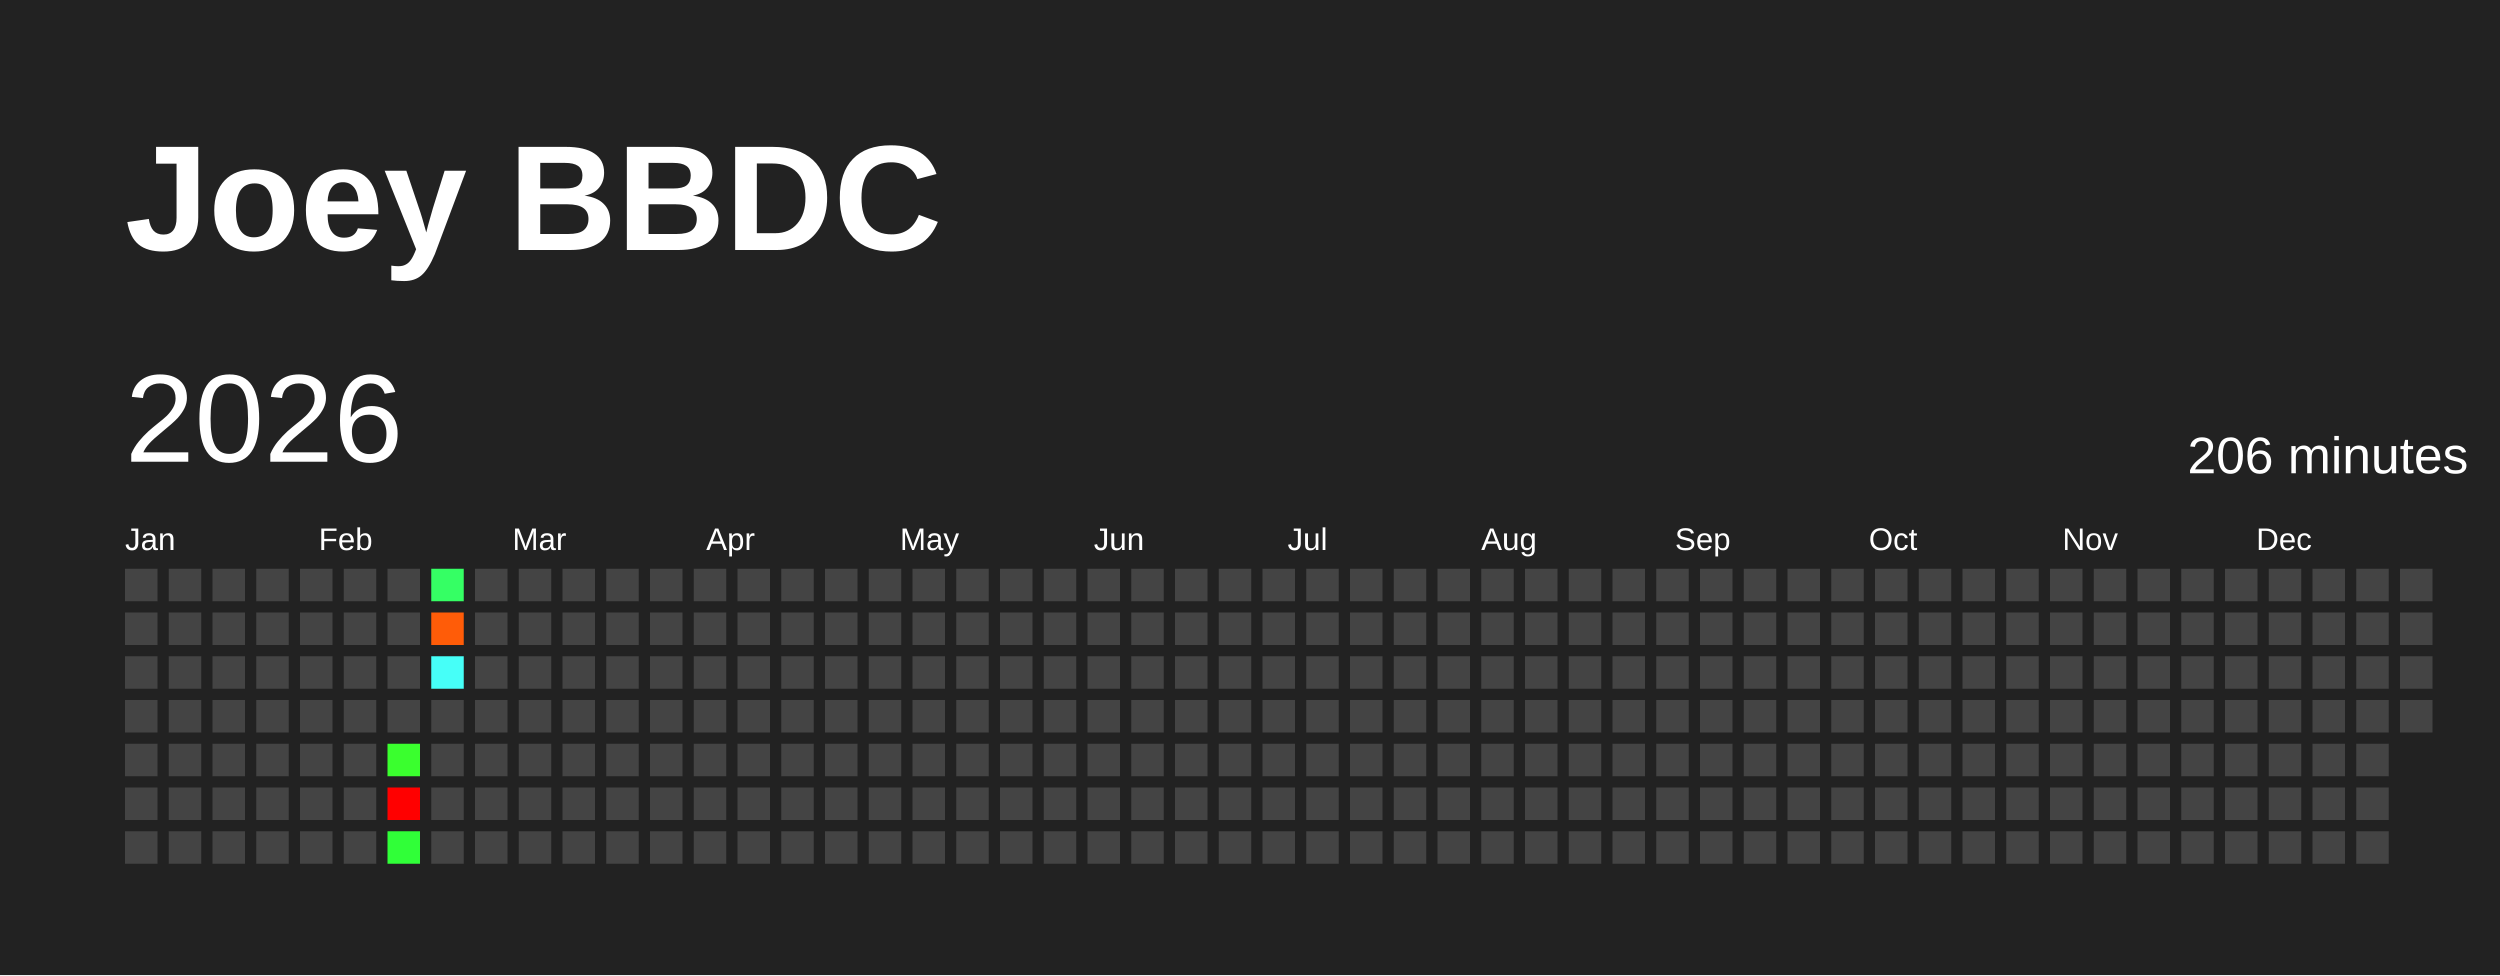
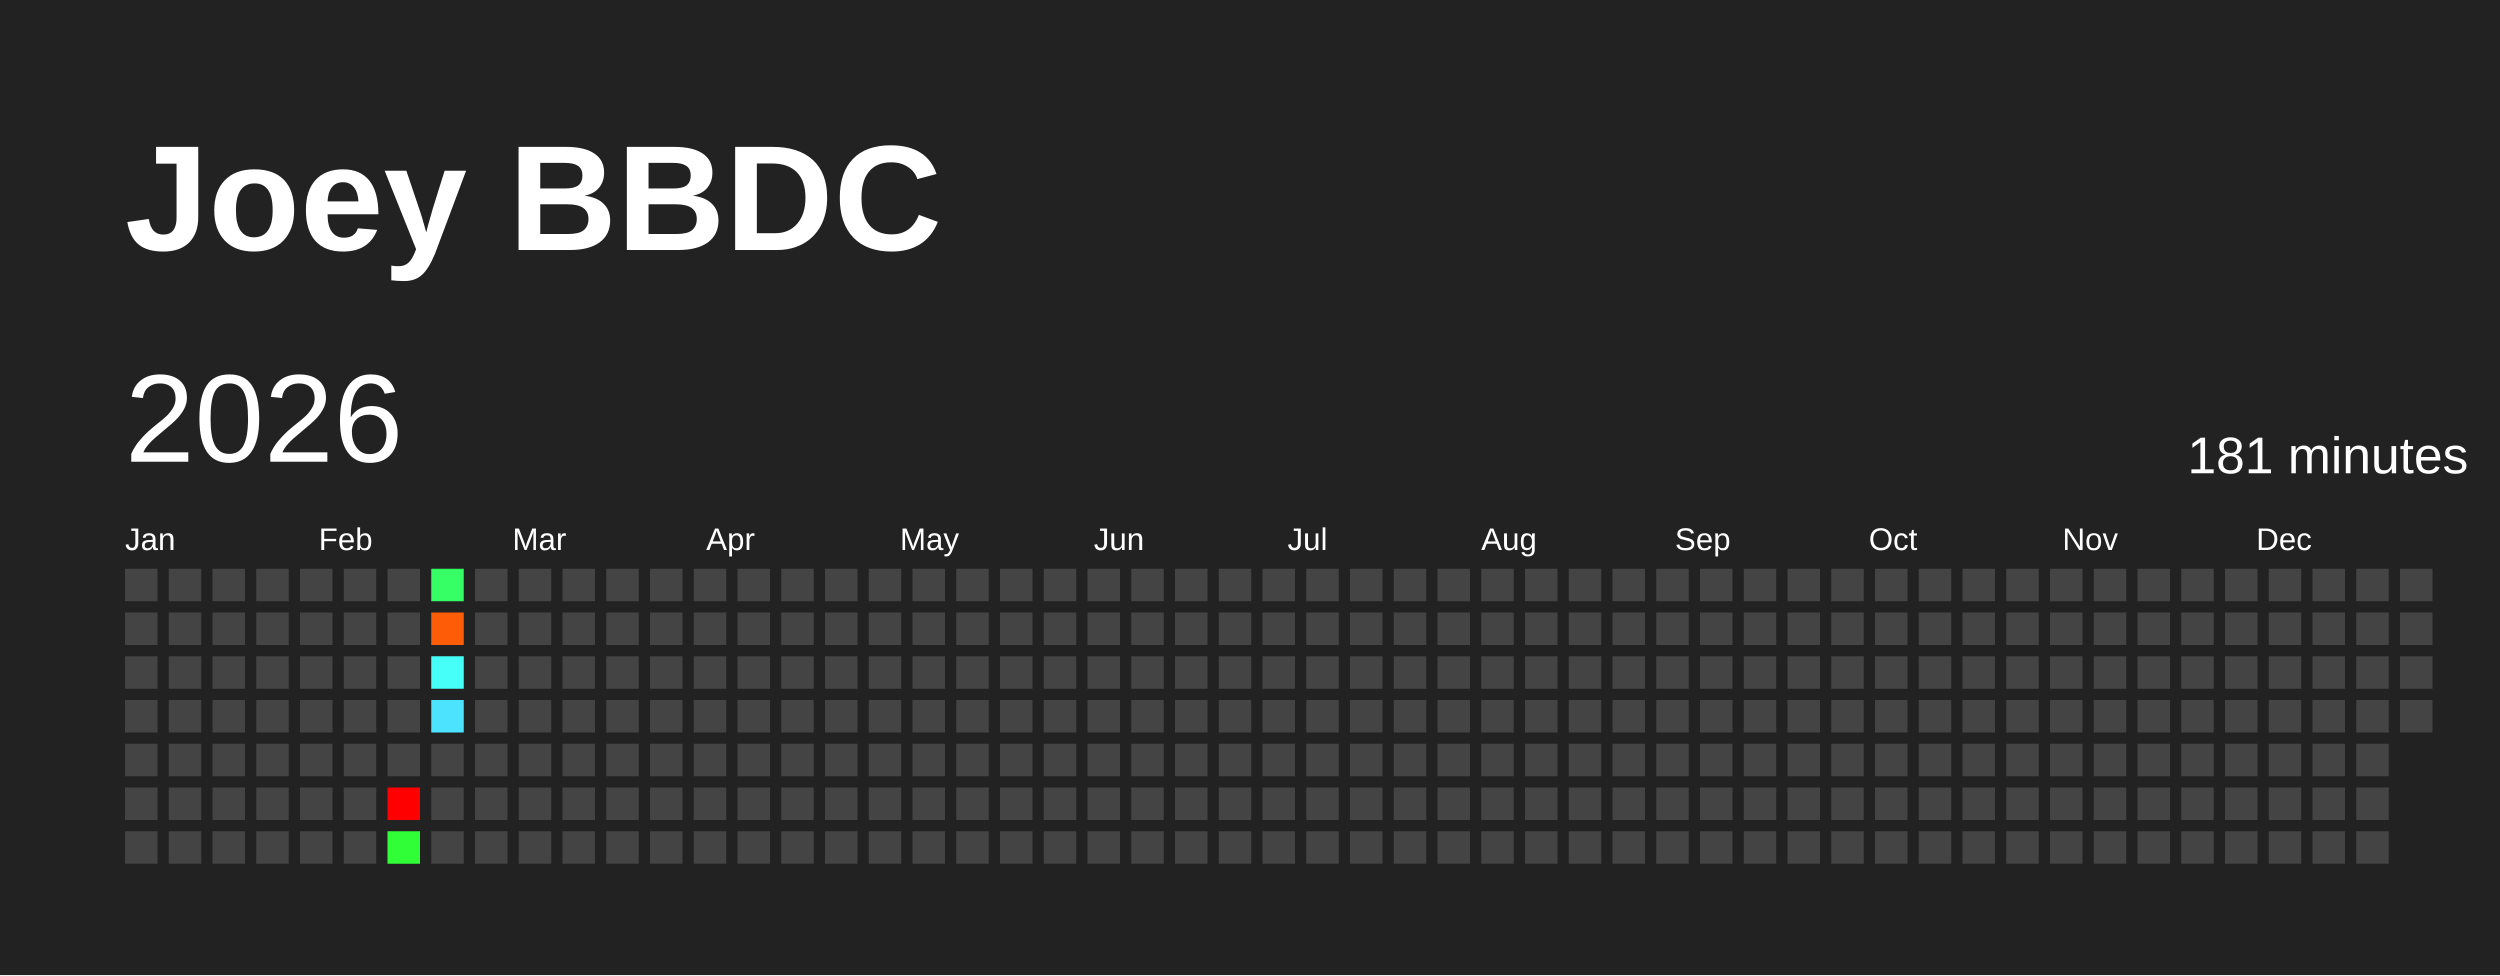
<svg xmlns="http://www.w3.org/2000/svg" baseProfile="full" height="78mm" version="1.1" viewBox="0,0,200,78" width="200mm">
  <defs />
  <rect fill="#222222" height="78" width="200" x="0" y="0" />
  <text fill="#FFFFFF" style="font-size:12px; font-family:Arial; font-weight:bold;" x="10" y="20">Joey BBDC</text>
  <text dominant-baseline="hanging" fill="#FFFFFF" style="font-size:10.0px; font-family:Arial;" x="10" y="30">2026</text>
-   <text dominant-baseline="hanging" fill="#FFFFFF" style="font-size:4.125px; font-family:Arial;" x="175" y="35">206 minutes</text>
+   <text dominant-baseline="hanging" fill="#FFFFFF" style="font-size:4.125px; font-family:Arial;" x="175" y="35">181 minutes</text>
  <text fill="#FFFFFF" style="font-size:2.5px; font-family:Arial" x="10.0" y="44">Jan</text>
  <text fill="#FFFFFF" style="font-size:2.5px; font-family:Arial" x="25.5" y="44">Feb</text>
  <text fill="#FFFFFF" style="font-size:2.5px; font-family:Arial" x="41.0" y="44">Mar</text>
  <text fill="#FFFFFF" style="font-size:2.5px; font-family:Arial" x="56.5" y="44">Apr</text>
  <text fill="#FFFFFF" style="font-size:2.5px; font-family:Arial" x="72.0" y="44">May</text>
  <text fill="#FFFFFF" style="font-size:2.5px; font-family:Arial" x="87.5" y="44">Jun</text>
  <text fill="#FFFFFF" style="font-size:2.5px; font-family:Arial" x="103.0" y="44">Jul</text>
  <text fill="#FFFFFF" style="font-size:2.5px; font-family:Arial" x="118.5" y="44">Aug</text>
  <text fill="#FFFFFF" style="font-size:2.5px; font-family:Arial" x="134.0" y="44">Sep</text>
  <text fill="#FFFFFF" style="font-size:2.5px; font-family:Arial" x="149.5" y="44">Oct</text>
  <text fill="#FFFFFF" style="font-size:2.5px; font-family:Arial" x="165.0" y="44">Nov</text>
  <text fill="#FFFFFF" style="font-size:2.5px; font-family:Arial" x="180.5" y="44">Dec</text>
  <rect fill="#444444" height="2.6" width="2.6" x="10.0" y="45.5" />
  <rect fill="#444444" height="2.6" width="2.6" x="10.0" y="49.0" />
  <rect fill="#444444" height="2.6" width="2.6" x="10.0" y="52.5" />
  <rect fill="#444444" height="2.6" width="2.6" x="10.0" y="56.0" />
  <rect fill="#444444" height="2.6" width="2.6" x="10.0" y="59.5" />
  <rect fill="#444444" height="2.6" width="2.6" x="10.0" y="63.0" />
  <rect fill="#444444" height="2.6" width="2.6" x="10.0" y="66.5" />
  <rect fill="#444444" height="2.6" width="2.6" x="13.5" y="45.5" />
  <rect fill="#444444" height="2.6" width="2.6" x="13.5" y="49.0" />
  <rect fill="#444444" height="2.6" width="2.6" x="13.5" y="52.5" />
  <rect fill="#444444" height="2.6" width="2.6" x="13.5" y="56.0" />
  <rect fill="#444444" height="2.6" width="2.6" x="13.5" y="59.5" />
  <rect fill="#444444" height="2.6" width="2.6" x="13.5" y="63.0" />
  <rect fill="#444444" height="2.6" width="2.6" x="13.5" y="66.5" />
  <rect fill="#444444" height="2.6" width="2.6" x="17.0" y="45.5" />
  <rect fill="#444444" height="2.6" width="2.6" x="17.0" y="49.0" />
  <rect fill="#444444" height="2.6" width="2.6" x="17.0" y="52.5" />
  <rect fill="#444444" height="2.6" width="2.6" x="17.0" y="56.0" />
  <rect fill="#444444" height="2.6" width="2.6" x="17.0" y="59.5" />
  <rect fill="#444444" height="2.6" width="2.6" x="17.0" y="63.0" />
  <rect fill="#444444" height="2.6" width="2.6" x="17.0" y="66.5" />
  <rect fill="#444444" height="2.6" width="2.6" x="20.5" y="45.5" />
  <rect fill="#444444" height="2.6" width="2.6" x="20.5" y="49.0" />
  <rect fill="#444444" height="2.6" width="2.6" x="20.5" y="52.5" />
  <rect fill="#444444" height="2.6" width="2.6" x="20.5" y="56.0" />
  <rect fill="#444444" height="2.6" width="2.6" x="20.5" y="59.5" />
  <rect fill="#444444" height="2.6" width="2.6" x="20.5" y="63.0" />
  <rect fill="#444444" height="2.6" width="2.6" x="20.5" y="66.5" />
  <rect fill="#444444" height="2.6" width="2.6" x="24.0" y="45.5" />
  <rect fill="#444444" height="2.6" width="2.6" x="24.0" y="49.0" />
  <rect fill="#444444" height="2.6" width="2.6" x="24.0" y="52.5" />
  <rect fill="#444444" height="2.6" width="2.6" x="24.0" y="56.0" />
  <rect fill="#444444" height="2.6" width="2.6" x="24.0" y="59.5" />
  <rect fill="#444444" height="2.6" width="2.6" x="24.0" y="63.0" />
  <rect fill="#444444" height="2.6" width="2.6" x="24.0" y="66.5" />
  <rect fill="#444444" height="2.6" width="2.6" x="27.5" y="45.5" />
  <rect fill="#444444" height="2.6" width="2.6" x="27.5" y="49.0" />
  <rect fill="#444444" height="2.6" width="2.6" x="27.5" y="52.5" />
  <rect fill="#444444" height="2.6" width="2.6" x="27.5" y="56.0" />
  <rect fill="#444444" height="2.6" width="2.6" x="27.5" y="59.5" />
  <rect fill="#444444" height="2.6" width="2.6" x="27.5" y="63.0" />
  <rect fill="#444444" height="2.6" width="2.6" x="27.5" y="66.5" />
  <rect fill="#444444" height="2.6" width="2.6" x="31.0" y="45.5" />
  <rect fill="#444444" height="2.6" width="2.6" x="31.0" y="49.0" />
  <rect fill="#444444" height="2.6" width="2.6" x="31.0" y="52.5" />
  <rect fill="#444444" height="2.6" width="2.6" x="31.0" y="56.0" />
-   <rect fill="#3aff2e" height="2.6" width="2.6" x="31.0" y="59.5" />
+   <rect fill="#444444" height="2.6" width="2.6" x="31.0" y="59.5" />
  <rect fill="red" height="2.6" width="2.6" x="31.0" y="63.0" />
  <rect fill="#30ff38" height="2.6" width="2.6" x="31.0" y="66.5" />
  <rect fill="#35ff64" height="2.6" width="2.6" x="34.5" y="45.5" />
  <rect fill="#ff5c08" height="2.6" width="2.6" x="34.5" y="49.0" />
  <rect fill="#46fff8" height="2.6" width="2.6" x="34.5" y="52.5" />
-   <rect fill="#444444" height="2.6" width="2.6" x="34.5" y="56.0" />
+   <rect fill="#4be3ff" height="2.6" width="2.6" x="34.5" y="56.0" />
  <rect fill="#444444" height="2.6" width="2.6" x="34.5" y="59.5" />
  <rect fill="#444444" height="2.6" width="2.6" x="34.5" y="63.0" />
  <rect fill="#444444" height="2.6" width="2.6" x="34.5" y="66.5" />
  <rect fill="#444444" height="2.6" width="2.6" x="38.0" y="45.5" />
  <rect fill="#444444" height="2.6" width="2.6" x="38.0" y="49.0" />
  <rect fill="#444444" height="2.6" width="2.6" x="38.0" y="52.5" />
  <rect fill="#444444" height="2.6" width="2.6" x="38.0" y="56.0" />
  <rect fill="#444444" height="2.6" width="2.6" x="38.0" y="59.5" />
  <rect fill="#444444" height="2.6" width="2.6" x="38.0" y="63.0" />
  <rect fill="#444444" height="2.6" width="2.6" x="38.0" y="66.5" />
  <rect fill="#444444" height="2.6" width="2.6" x="41.5" y="45.5" />
  <rect fill="#444444" height="2.6" width="2.6" x="41.5" y="49.0" />
  <rect fill="#444444" height="2.6" width="2.6" x="41.5" y="52.5" />
  <rect fill="#444444" height="2.6" width="2.6" x="41.5" y="56.0" />
  <rect fill="#444444" height="2.6" width="2.6" x="41.5" y="59.5" />
  <rect fill="#444444" height="2.6" width="2.6" x="41.5" y="63.0" />
  <rect fill="#444444" height="2.6" width="2.6" x="41.5" y="66.5" />
  <rect fill="#444444" height="2.6" width="2.6" x="45.0" y="45.5" />
  <rect fill="#444444" height="2.6" width="2.6" x="45.0" y="49.0" />
  <rect fill="#444444" height="2.6" width="2.6" x="45.0" y="52.5" />
  <rect fill="#444444" height="2.6" width="2.6" x="45.0" y="56.0" />
  <rect fill="#444444" height="2.6" width="2.6" x="45.0" y="59.5" />
  <rect fill="#444444" height="2.6" width="2.6" x="45.0" y="63.0" />
  <rect fill="#444444" height="2.6" width="2.6" x="45.0" y="66.5" />
  <rect fill="#444444" height="2.6" width="2.6" x="48.5" y="45.5" />
  <rect fill="#444444" height="2.6" width="2.6" x="48.5" y="49.0" />
  <rect fill="#444444" height="2.6" width="2.6" x="48.5" y="52.5" />
  <rect fill="#444444" height="2.6" width="2.6" x="48.5" y="56.0" />
  <rect fill="#444444" height="2.6" width="2.6" x="48.5" y="59.5" />
  <rect fill="#444444" height="2.6" width="2.6" x="48.5" y="63.0" />
  <rect fill="#444444" height="2.6" width="2.6" x="48.5" y="66.5" />
  <rect fill="#444444" height="2.6" width="2.6" x="52.0" y="45.5" />
  <rect fill="#444444" height="2.6" width="2.6" x="52.0" y="49.0" />
  <rect fill="#444444" height="2.6" width="2.6" x="52.0" y="52.5" />
  <rect fill="#444444" height="2.6" width="2.6" x="52.0" y="56.0" />
  <rect fill="#444444" height="2.6" width="2.6" x="52.0" y="59.5" />
  <rect fill="#444444" height="2.6" width="2.6" x="52.0" y="63.0" />
  <rect fill="#444444" height="2.6" width="2.6" x="52.0" y="66.5" />
  <rect fill="#444444" height="2.6" width="2.6" x="55.5" y="45.5" />
  <rect fill="#444444" height="2.6" width="2.6" x="55.5" y="49.0" />
  <rect fill="#444444" height="2.6" width="2.6" x="55.5" y="52.5" />
  <rect fill="#444444" height="2.6" width="2.6" x="55.5" y="56.0" />
  <rect fill="#444444" height="2.6" width="2.6" x="55.5" y="59.5" />
  <rect fill="#444444" height="2.6" width="2.6" x="55.5" y="63.0" />
  <rect fill="#444444" height="2.6" width="2.6" x="55.5" y="66.5" />
  <rect fill="#444444" height="2.6" width="2.6" x="59.0" y="45.5" />
  <rect fill="#444444" height="2.6" width="2.6" x="59.0" y="49.0" />
  <rect fill="#444444" height="2.6" width="2.6" x="59.0" y="52.5" />
  <rect fill="#444444" height="2.6" width="2.6" x="59.0" y="56.0" />
  <rect fill="#444444" height="2.6" width="2.6" x="59.0" y="59.5" />
  <rect fill="#444444" height="2.6" width="2.6" x="59.0" y="63.0" />
  <rect fill="#444444" height="2.6" width="2.6" x="59.0" y="66.5" />
  <rect fill="#444444" height="2.6" width="2.6" x="62.5" y="45.5" />
  <rect fill="#444444" height="2.6" width="2.6" x="62.5" y="49.0" />
  <rect fill="#444444" height="2.6" width="2.6" x="62.5" y="52.5" />
  <rect fill="#444444" height="2.6" width="2.6" x="62.5" y="56.0" />
  <rect fill="#444444" height="2.6" width="2.6" x="62.5" y="59.5" />
  <rect fill="#444444" height="2.6" width="2.6" x="62.5" y="63.0" />
  <rect fill="#444444" height="2.6" width="2.6" x="62.5" y="66.5" />
  <rect fill="#444444" height="2.6" width="2.6" x="66.0" y="45.5" />
  <rect fill="#444444" height="2.6" width="2.6" x="66.0" y="49.0" />
  <rect fill="#444444" height="2.6" width="2.6" x="66.0" y="52.5" />
  <rect fill="#444444" height="2.6" width="2.6" x="66.0" y="56.0" />
  <rect fill="#444444" height="2.6" width="2.6" x="66.0" y="59.5" />
  <rect fill="#444444" height="2.6" width="2.6" x="66.0" y="63.0" />
  <rect fill="#444444" height="2.6" width="2.6" x="66.0" y="66.5" />
  <rect fill="#444444" height="2.6" width="2.6" x="69.5" y="45.5" />
  <rect fill="#444444" height="2.6" width="2.6" x="69.5" y="49.0" />
  <rect fill="#444444" height="2.6" width="2.6" x="69.5" y="52.5" />
  <rect fill="#444444" height="2.6" width="2.6" x="69.5" y="56.0" />
  <rect fill="#444444" height="2.6" width="2.6" x="69.5" y="59.5" />
  <rect fill="#444444" height="2.6" width="2.6" x="69.5" y="63.0" />
  <rect fill="#444444" height="2.6" width="2.6" x="69.5" y="66.5" />
  <rect fill="#444444" height="2.6" width="2.6" x="73.0" y="45.5" />
  <rect fill="#444444" height="2.6" width="2.6" x="73.0" y="49.0" />
  <rect fill="#444444" height="2.6" width="2.6" x="73.0" y="52.5" />
  <rect fill="#444444" height="2.6" width="2.6" x="73.0" y="56.0" />
  <rect fill="#444444" height="2.6" width="2.6" x="73.0" y="59.5" />
  <rect fill="#444444" height="2.6" width="2.6" x="73.0" y="63.0" />
  <rect fill="#444444" height="2.6" width="2.6" x="73.0" y="66.5" />
  <rect fill="#444444" height="2.6" width="2.6" x="76.5" y="45.5" />
  <rect fill="#444444" height="2.6" width="2.6" x="76.5" y="49.0" />
  <rect fill="#444444" height="2.6" width="2.6" x="76.5" y="52.5" />
  <rect fill="#444444" height="2.6" width="2.6" x="76.5" y="56.0" />
  <rect fill="#444444" height="2.6" width="2.6" x="76.5" y="59.5" />
  <rect fill="#444444" height="2.6" width="2.6" x="76.5" y="63.0" />
  <rect fill="#444444" height="2.6" width="2.6" x="76.5" y="66.5" />
  <rect fill="#444444" height="2.6" width="2.6" x="80.0" y="45.5" />
  <rect fill="#444444" height="2.6" width="2.6" x="80.0" y="49.0" />
  <rect fill="#444444" height="2.6" width="2.6" x="80.0" y="52.5" />
  <rect fill="#444444" height="2.6" width="2.6" x="80.0" y="56.0" />
  <rect fill="#444444" height="2.6" width="2.6" x="80.0" y="59.5" />
  <rect fill="#444444" height="2.6" width="2.6" x="80.0" y="63.0" />
  <rect fill="#444444" height="2.6" width="2.6" x="80.0" y="66.5" />
  <rect fill="#444444" height="2.6" width="2.6" x="83.5" y="45.5" />
  <rect fill="#444444" height="2.6" width="2.6" x="83.5" y="49.0" />
  <rect fill="#444444" height="2.6" width="2.6" x="83.5" y="52.5" />
  <rect fill="#444444" height="2.6" width="2.6" x="83.5" y="56.0" />
  <rect fill="#444444" height="2.6" width="2.6" x="83.5" y="59.5" />
  <rect fill="#444444" height="2.6" width="2.6" x="83.5" y="63.0" />
  <rect fill="#444444" height="2.6" width="2.6" x="83.5" y="66.5" />
  <rect fill="#444444" height="2.6" width="2.6" x="87.0" y="45.5" />
  <rect fill="#444444" height="2.6" width="2.6" x="87.0" y="49.0" />
  <rect fill="#444444" height="2.6" width="2.6" x="87.0" y="52.5" />
  <rect fill="#444444" height="2.6" width="2.6" x="87.0" y="56.0" />
  <rect fill="#444444" height="2.6" width="2.6" x="87.0" y="59.5" />
  <rect fill="#444444" height="2.6" width="2.6" x="87.0" y="63.0" />
  <rect fill="#444444" height="2.6" width="2.6" x="87.0" y="66.5" />
  <rect fill="#444444" height="2.6" width="2.6" x="90.5" y="45.5" />
  <rect fill="#444444" height="2.6" width="2.6" x="90.5" y="49.0" />
  <rect fill="#444444" height="2.6" width="2.6" x="90.5" y="52.5" />
  <rect fill="#444444" height="2.6" width="2.6" x="90.5" y="56.0" />
  <rect fill="#444444" height="2.6" width="2.6" x="90.5" y="59.5" />
  <rect fill="#444444" height="2.6" width="2.6" x="90.5" y="63.0" />
  <rect fill="#444444" height="2.6" width="2.6" x="90.5" y="66.5" />
  <rect fill="#444444" height="2.6" width="2.6" x="94.0" y="45.5" />
  <rect fill="#444444" height="2.6" width="2.6" x="94.0" y="49.0" />
  <rect fill="#444444" height="2.6" width="2.6" x="94.0" y="52.5" />
  <rect fill="#444444" height="2.6" width="2.6" x="94.0" y="56.0" />
  <rect fill="#444444" height="2.6" width="2.6" x="94.0" y="59.5" />
  <rect fill="#444444" height="2.6" width="2.6" x="94.0" y="63.0" />
  <rect fill="#444444" height="2.6" width="2.6" x="94.0" y="66.5" />
  <rect fill="#444444" height="2.6" width="2.6" x="97.5" y="45.5" />
  <rect fill="#444444" height="2.6" width="2.6" x="97.5" y="49.0" />
  <rect fill="#444444" height="2.6" width="2.6" x="97.5" y="52.5" />
  <rect fill="#444444" height="2.6" width="2.6" x="97.5" y="56.0" />
  <rect fill="#444444" height="2.6" width="2.6" x="97.5" y="59.5" />
  <rect fill="#444444" height="2.6" width="2.6" x="97.5" y="63.0" />
  <rect fill="#444444" height="2.6" width="2.6" x="97.5" y="66.5" />
  <rect fill="#444444" height="2.6" width="2.6" x="101.0" y="45.5" />
  <rect fill="#444444" height="2.6" width="2.6" x="101.0" y="49.0" />
  <rect fill="#444444" height="2.6" width="2.6" x="101.0" y="52.5" />
  <rect fill="#444444" height="2.6" width="2.6" x="101.0" y="56.0" />
  <rect fill="#444444" height="2.6" width="2.6" x="101.0" y="59.5" />
  <rect fill="#444444" height="2.6" width="2.6" x="101.0" y="63.0" />
  <rect fill="#444444" height="2.6" width="2.6" x="101.0" y="66.5" />
  <rect fill="#444444" height="2.6" width="2.6" x="104.5" y="45.5" />
  <rect fill="#444444" height="2.6" width="2.6" x="104.5" y="49.0" />
  <rect fill="#444444" height="2.6" width="2.6" x="104.5" y="52.5" />
  <rect fill="#444444" height="2.6" width="2.6" x="104.5" y="56.0" />
  <rect fill="#444444" height="2.6" width="2.6" x="104.5" y="59.5" />
  <rect fill="#444444" height="2.6" width="2.6" x="104.5" y="63.0" />
  <rect fill="#444444" height="2.6" width="2.6" x="104.5" y="66.5" />
  <rect fill="#444444" height="2.6" width="2.6" x="108.0" y="45.5" />
  <rect fill="#444444" height="2.6" width="2.6" x="108.0" y="49.0" />
  <rect fill="#444444" height="2.6" width="2.6" x="108.0" y="52.5" />
  <rect fill="#444444" height="2.6" width="2.6" x="108.0" y="56.0" />
  <rect fill="#444444" height="2.6" width="2.6" x="108.0" y="59.5" />
  <rect fill="#444444" height="2.6" width="2.6" x="108.0" y="63.0" />
  <rect fill="#444444" height="2.6" width="2.6" x="108.0" y="66.5" />
  <rect fill="#444444" height="2.6" width="2.6" x="111.5" y="45.5" />
  <rect fill="#444444" height="2.6" width="2.6" x="111.5" y="49.0" />
  <rect fill="#444444" height="2.6" width="2.6" x="111.5" y="52.5" />
  <rect fill="#444444" height="2.6" width="2.6" x="111.5" y="56.0" />
  <rect fill="#444444" height="2.6" width="2.6" x="111.5" y="59.5" />
  <rect fill="#444444" height="2.6" width="2.6" x="111.5" y="63.0" />
  <rect fill="#444444" height="2.6" width="2.6" x="111.5" y="66.5" />
  <rect fill="#444444" height="2.6" width="2.6" x="115.0" y="45.5" />
  <rect fill="#444444" height="2.6" width="2.6" x="115.0" y="49.0" />
  <rect fill="#444444" height="2.6" width="2.6" x="115.0" y="52.5" />
  <rect fill="#444444" height="2.6" width="2.6" x="115.0" y="56.0" />
  <rect fill="#444444" height="2.6" width="2.6" x="115.0" y="59.5" />
  <rect fill="#444444" height="2.6" width="2.6" x="115.0" y="63.0" />
  <rect fill="#444444" height="2.6" width="2.6" x="115.0" y="66.5" />
  <rect fill="#444444" height="2.6" width="2.6" x="118.5" y="45.5" />
  <rect fill="#444444" height="2.6" width="2.6" x="118.5" y="49.0" />
  <rect fill="#444444" height="2.6" width="2.6" x="118.5" y="52.5" />
  <rect fill="#444444" height="2.6" width="2.6" x="118.5" y="56.0" />
  <rect fill="#444444" height="2.6" width="2.6" x="118.5" y="59.5" />
  <rect fill="#444444" height="2.6" width="2.6" x="118.5" y="63.0" />
  <rect fill="#444444" height="2.6" width="2.6" x="118.5" y="66.5" />
  <rect fill="#444444" height="2.6" width="2.6" x="122.0" y="45.5" />
  <rect fill="#444444" height="2.6" width="2.6" x="122.0" y="49.0" />
  <rect fill="#444444" height="2.6" width="2.6" x="122.0" y="52.5" />
  <rect fill="#444444" height="2.6" width="2.6" x="122.0" y="56.0" />
  <rect fill="#444444" height="2.6" width="2.6" x="122.0" y="59.5" />
  <rect fill="#444444" height="2.6" width="2.6" x="122.0" y="63.0" />
  <rect fill="#444444" height="2.6" width="2.6" x="122.0" y="66.5" />
  <rect fill="#444444" height="2.6" width="2.6" x="125.5" y="45.5" />
  <rect fill="#444444" height="2.6" width="2.6" x="125.5" y="49.0" />
  <rect fill="#444444" height="2.6" width="2.6" x="125.5" y="52.5" />
  <rect fill="#444444" height="2.6" width="2.6" x="125.5" y="56.0" />
  <rect fill="#444444" height="2.6" width="2.6" x="125.5" y="59.5" />
  <rect fill="#444444" height="2.6" width="2.6" x="125.5" y="63.0" />
  <rect fill="#444444" height="2.6" width="2.6" x="125.5" y="66.5" />
  <rect fill="#444444" height="2.6" width="2.6" x="129.0" y="45.5" />
  <rect fill="#444444" height="2.6" width="2.6" x="129.0" y="49.0" />
  <rect fill="#444444" height="2.6" width="2.6" x="129.0" y="52.5" />
  <rect fill="#444444" height="2.6" width="2.6" x="129.0" y="56.0" />
  <rect fill="#444444" height="2.6" width="2.6" x="129.0" y="59.5" />
  <rect fill="#444444" height="2.6" width="2.6" x="129.0" y="63.0" />
  <rect fill="#444444" height="2.6" width="2.6" x="129.0" y="66.5" />
  <rect fill="#444444" height="2.6" width="2.6" x="132.5" y="45.5" />
  <rect fill="#444444" height="2.6" width="2.6" x="132.5" y="49.0" />
  <rect fill="#444444" height="2.6" width="2.6" x="132.5" y="52.5" />
  <rect fill="#444444" height="2.6" width="2.6" x="132.5" y="56.0" />
  <rect fill="#444444" height="2.6" width="2.6" x="132.5" y="59.5" />
  <rect fill="#444444" height="2.6" width="2.6" x="132.5" y="63.0" />
  <rect fill="#444444" height="2.6" width="2.6" x="132.5" y="66.5" />
  <rect fill="#444444" height="2.6" width="2.6" x="136.0" y="45.5" />
  <rect fill="#444444" height="2.6" width="2.6" x="136.0" y="49.0" />
  <rect fill="#444444" height="2.6" width="2.6" x="136.0" y="52.5" />
  <rect fill="#444444" height="2.6" width="2.6" x="136.0" y="56.0" />
  <rect fill="#444444" height="2.6" width="2.6" x="136.0" y="59.5" />
  <rect fill="#444444" height="2.6" width="2.6" x="136.0" y="63.0" />
  <rect fill="#444444" height="2.6" width="2.6" x="136.0" y="66.5" />
  <rect fill="#444444" height="2.6" width="2.6" x="139.5" y="45.5" />
  <rect fill="#444444" height="2.6" width="2.6" x="139.5" y="49.0" />
  <rect fill="#444444" height="2.6" width="2.6" x="139.5" y="52.5" />
  <rect fill="#444444" height="2.6" width="2.6" x="139.5" y="56.0" />
  <rect fill="#444444" height="2.6" width="2.6" x="139.5" y="59.5" />
  <rect fill="#444444" height="2.6" width="2.6" x="139.5" y="63.0" />
  <rect fill="#444444" height="2.6" width="2.6" x="139.5" y="66.5" />
  <rect fill="#444444" height="2.6" width="2.6" x="143.0" y="45.5" />
  <rect fill="#444444" height="2.6" width="2.6" x="143.0" y="49.0" />
  <rect fill="#444444" height="2.6" width="2.6" x="143.0" y="52.5" />
  <rect fill="#444444" height="2.6" width="2.6" x="143.0" y="56.0" />
  <rect fill="#444444" height="2.6" width="2.6" x="143.0" y="59.5" />
  <rect fill="#444444" height="2.6" width="2.6" x="143.0" y="63.0" />
  <rect fill="#444444" height="2.6" width="2.6" x="143.0" y="66.5" />
  <rect fill="#444444" height="2.6" width="2.6" x="146.5" y="45.5" />
  <rect fill="#444444" height="2.6" width="2.6" x="146.5" y="49.0" />
  <rect fill="#444444" height="2.6" width="2.6" x="146.5" y="52.5" />
  <rect fill="#444444" height="2.6" width="2.6" x="146.5" y="56.0" />
  <rect fill="#444444" height="2.6" width="2.6" x="146.5" y="59.5" />
  <rect fill="#444444" height="2.6" width="2.6" x="146.5" y="63.0" />
  <rect fill="#444444" height="2.6" width="2.6" x="146.5" y="66.5" />
  <rect fill="#444444" height="2.6" width="2.6" x="150.0" y="45.5" />
  <rect fill="#444444" height="2.6" width="2.6" x="150.0" y="49.0" />
  <rect fill="#444444" height="2.6" width="2.6" x="150.0" y="52.5" />
  <rect fill="#444444" height="2.6" width="2.6" x="150.0" y="56.0" />
  <rect fill="#444444" height="2.6" width="2.6" x="150.0" y="59.5" />
  <rect fill="#444444" height="2.6" width="2.6" x="150.0" y="63.0" />
  <rect fill="#444444" height="2.6" width="2.6" x="150.0" y="66.5" />
  <rect fill="#444444" height="2.6" width="2.6" x="153.5" y="45.5" />
  <rect fill="#444444" height="2.6" width="2.6" x="153.5" y="49.0" />
  <rect fill="#444444" height="2.6" width="2.6" x="153.5" y="52.5" />
  <rect fill="#444444" height="2.6" width="2.6" x="153.5" y="56.0" />
  <rect fill="#444444" height="2.6" width="2.6" x="153.5" y="59.5" />
  <rect fill="#444444" height="2.6" width="2.6" x="153.5" y="63.0" />
  <rect fill="#444444" height="2.6" width="2.6" x="153.5" y="66.5" />
  <rect fill="#444444" height="2.6" width="2.6" x="157.0" y="45.5" />
  <rect fill="#444444" height="2.6" width="2.6" x="157.0" y="49.0" />
  <rect fill="#444444" height="2.6" width="2.6" x="157.0" y="52.5" />
  <rect fill="#444444" height="2.6" width="2.6" x="157.0" y="56.0" />
  <rect fill="#444444" height="2.6" width="2.6" x="157.0" y="59.5" />
  <rect fill="#444444" height="2.6" width="2.6" x="157.0" y="63.0" />
  <rect fill="#444444" height="2.6" width="2.6" x="157.0" y="66.5" />
  <rect fill="#444444" height="2.6" width="2.6" x="160.5" y="45.5" />
  <rect fill="#444444" height="2.6" width="2.6" x="160.5" y="49.0" />
  <rect fill="#444444" height="2.6" width="2.6" x="160.5" y="52.5" />
  <rect fill="#444444" height="2.6" width="2.6" x="160.5" y="56.0" />
  <rect fill="#444444" height="2.6" width="2.6" x="160.5" y="59.5" />
  <rect fill="#444444" height="2.6" width="2.6" x="160.5" y="63.0" />
  <rect fill="#444444" height="2.6" width="2.6" x="160.5" y="66.5" />
  <rect fill="#444444" height="2.6" width="2.6" x="164.0" y="45.5" />
  <rect fill="#444444" height="2.6" width="2.6" x="164.0" y="49.0" />
  <rect fill="#444444" height="2.6" width="2.6" x="164.0" y="52.5" />
  <rect fill="#444444" height="2.6" width="2.6" x="164.0" y="56.0" />
  <rect fill="#444444" height="2.6" width="2.6" x="164.0" y="59.5" />
  <rect fill="#444444" height="2.6" width="2.6" x="164.0" y="63.0" />
  <rect fill="#444444" height="2.6" width="2.6" x="164.0" y="66.5" />
  <rect fill="#444444" height="2.6" width="2.6" x="167.5" y="45.5" />
  <rect fill="#444444" height="2.6" width="2.6" x="167.5" y="49.0" />
  <rect fill="#444444" height="2.6" width="2.6" x="167.5" y="52.5" />
  <rect fill="#444444" height="2.6" width="2.6" x="167.5" y="56.0" />
  <rect fill="#444444" height="2.6" width="2.6" x="167.5" y="59.5" />
  <rect fill="#444444" height="2.6" width="2.6" x="167.5" y="63.0" />
  <rect fill="#444444" height="2.6" width="2.6" x="167.5" y="66.5" />
  <rect fill="#444444" height="2.6" width="2.6" x="171.0" y="45.5" />
  <rect fill="#444444" height="2.6" width="2.6" x="171.0" y="49.0" />
  <rect fill="#444444" height="2.6" width="2.6" x="171.0" y="52.5" />
  <rect fill="#444444" height="2.6" width="2.6" x="171.0" y="56.0" />
  <rect fill="#444444" height="2.6" width="2.6" x="171.0" y="59.5" />
  <rect fill="#444444" height="2.6" width="2.6" x="171.0" y="63.0" />
  <rect fill="#444444" height="2.6" width="2.6" x="171.0" y="66.5" />
  <rect fill="#444444" height="2.6" width="2.6" x="174.5" y="45.5" />
  <rect fill="#444444" height="2.6" width="2.6" x="174.5" y="49.0" />
  <rect fill="#444444" height="2.6" width="2.6" x="174.5" y="52.5" />
  <rect fill="#444444" height="2.6" width="2.6" x="174.5" y="56.0" />
  <rect fill="#444444" height="2.6" width="2.6" x="174.5" y="59.5" />
  <rect fill="#444444" height="2.6" width="2.6" x="174.5" y="63.0" />
  <rect fill="#444444" height="2.6" width="2.6" x="174.5" y="66.5" />
  <rect fill="#444444" height="2.6" width="2.6" x="178.0" y="45.5" />
  <rect fill="#444444" height="2.6" width="2.6" x="178.0" y="49.0" />
  <rect fill="#444444" height="2.6" width="2.6" x="178.0" y="52.5" />
  <rect fill="#444444" height="2.6" width="2.6" x="178.0" y="56.0" />
  <rect fill="#444444" height="2.6" width="2.6" x="178.0" y="59.5" />
  <rect fill="#444444" height="2.6" width="2.6" x="178.0" y="63.0" />
  <rect fill="#444444" height="2.6" width="2.6" x="178.0" y="66.5" />
  <rect fill="#444444" height="2.6" width="2.6" x="181.5" y="45.5" />
  <rect fill="#444444" height="2.6" width="2.6" x="181.5" y="49.0" />
  <rect fill="#444444" height="2.6" width="2.6" x="181.5" y="52.5" />
  <rect fill="#444444" height="2.6" width="2.6" x="181.5" y="56.0" />
  <rect fill="#444444" height="2.6" width="2.6" x="181.5" y="59.5" />
  <rect fill="#444444" height="2.6" width="2.6" x="181.5" y="63.0" />
  <rect fill="#444444" height="2.6" width="2.6" x="181.5" y="66.5" />
  <rect fill="#444444" height="2.6" width="2.6" x="185.0" y="45.5" />
  <rect fill="#444444" height="2.6" width="2.6" x="185.0" y="49.0" />
  <rect fill="#444444" height="2.6" width="2.6" x="185.0" y="52.5" />
  <rect fill="#444444" height="2.6" width="2.6" x="185.0" y="56.0" />
  <rect fill="#444444" height="2.6" width="2.6" x="185.0" y="59.5" />
  <rect fill="#444444" height="2.6" width="2.6" x="185.0" y="63.0" />
  <rect fill="#444444" height="2.6" width="2.6" x="185.0" y="66.5" />
  <rect fill="#444444" height="2.6" width="2.6" x="188.5" y="45.5" />
  <rect fill="#444444" height="2.6" width="2.6" x="188.5" y="49.0" />
  <rect fill="#444444" height="2.6" width="2.6" x="188.5" y="52.5" />
  <rect fill="#444444" height="2.6" width="2.6" x="188.5" y="56.0" />
  <rect fill="#444444" height="2.6" width="2.6" x="188.5" y="59.5" />
  <rect fill="#444444" height="2.6" width="2.6" x="188.5" y="63.0" />
  <rect fill="#444444" height="2.6" width="2.6" x="188.5" y="66.5" />
  <rect fill="#444444" height="2.6" width="2.6" x="192.0" y="45.5" />
  <rect fill="#444444" height="2.6" width="2.6" x="192.0" y="49.0" />
  <rect fill="#444444" height="2.6" width="2.6" x="192.0" y="52.5" />
  <rect fill="#444444" height="2.6" width="2.6" x="192.0" y="56.0" />
</svg>
